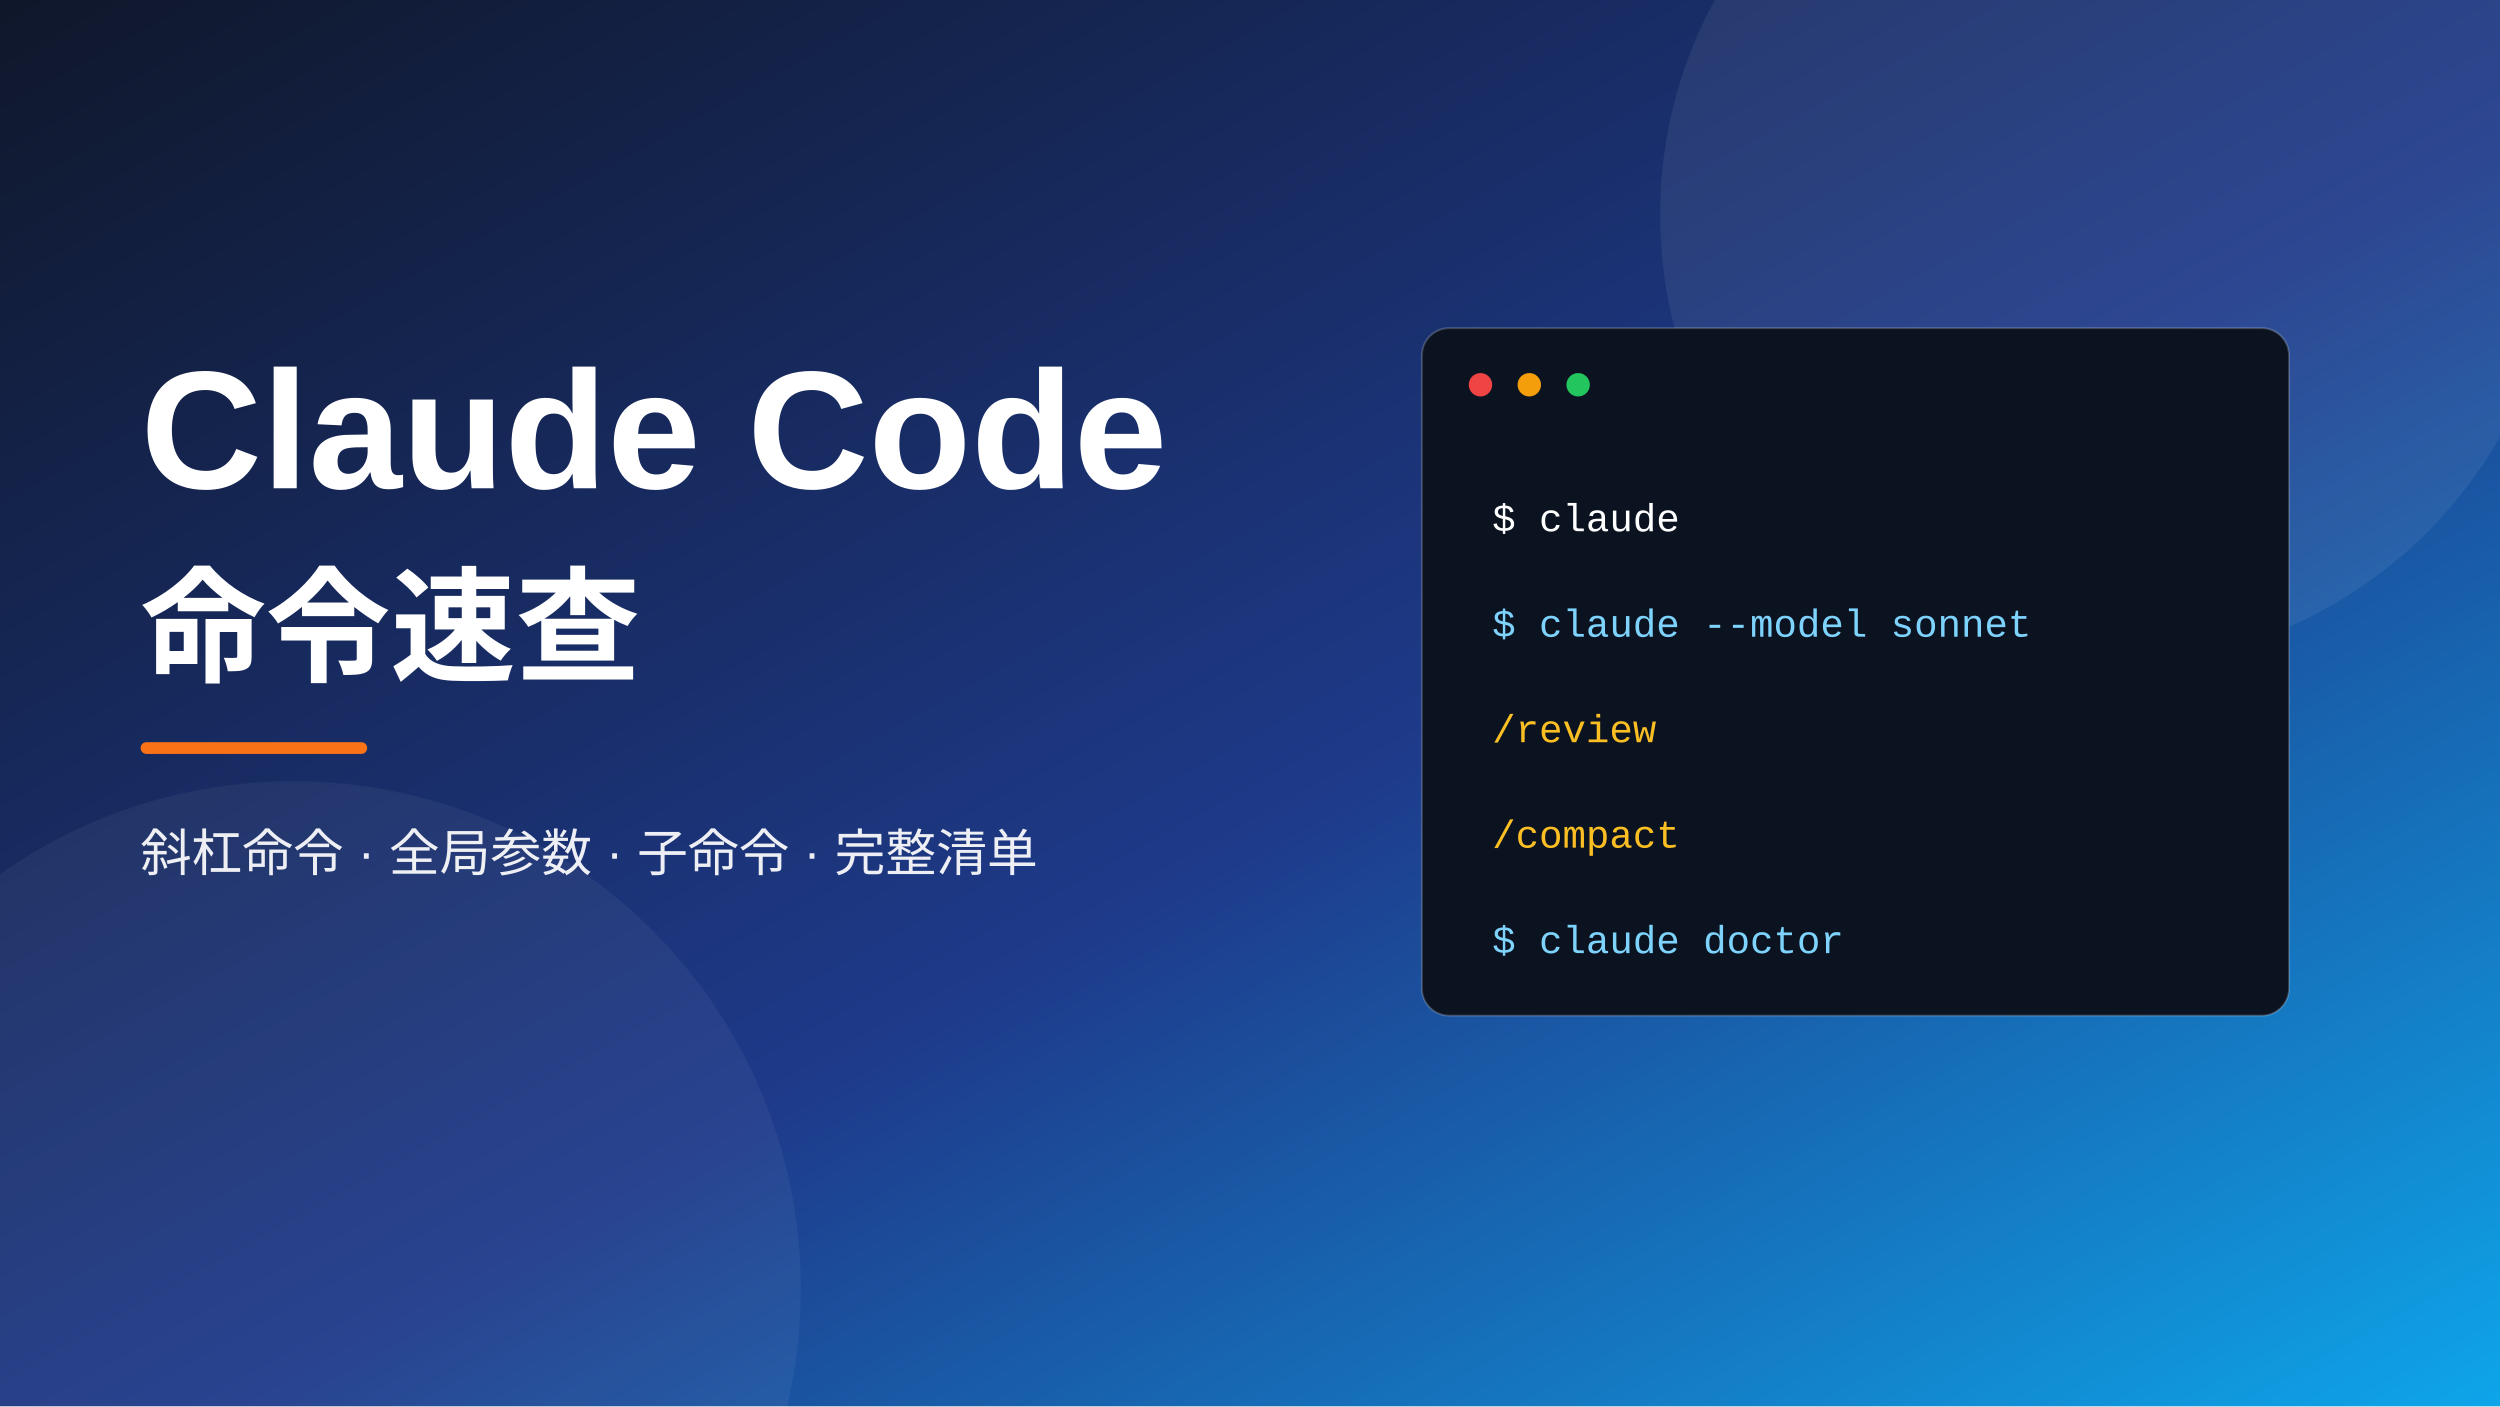
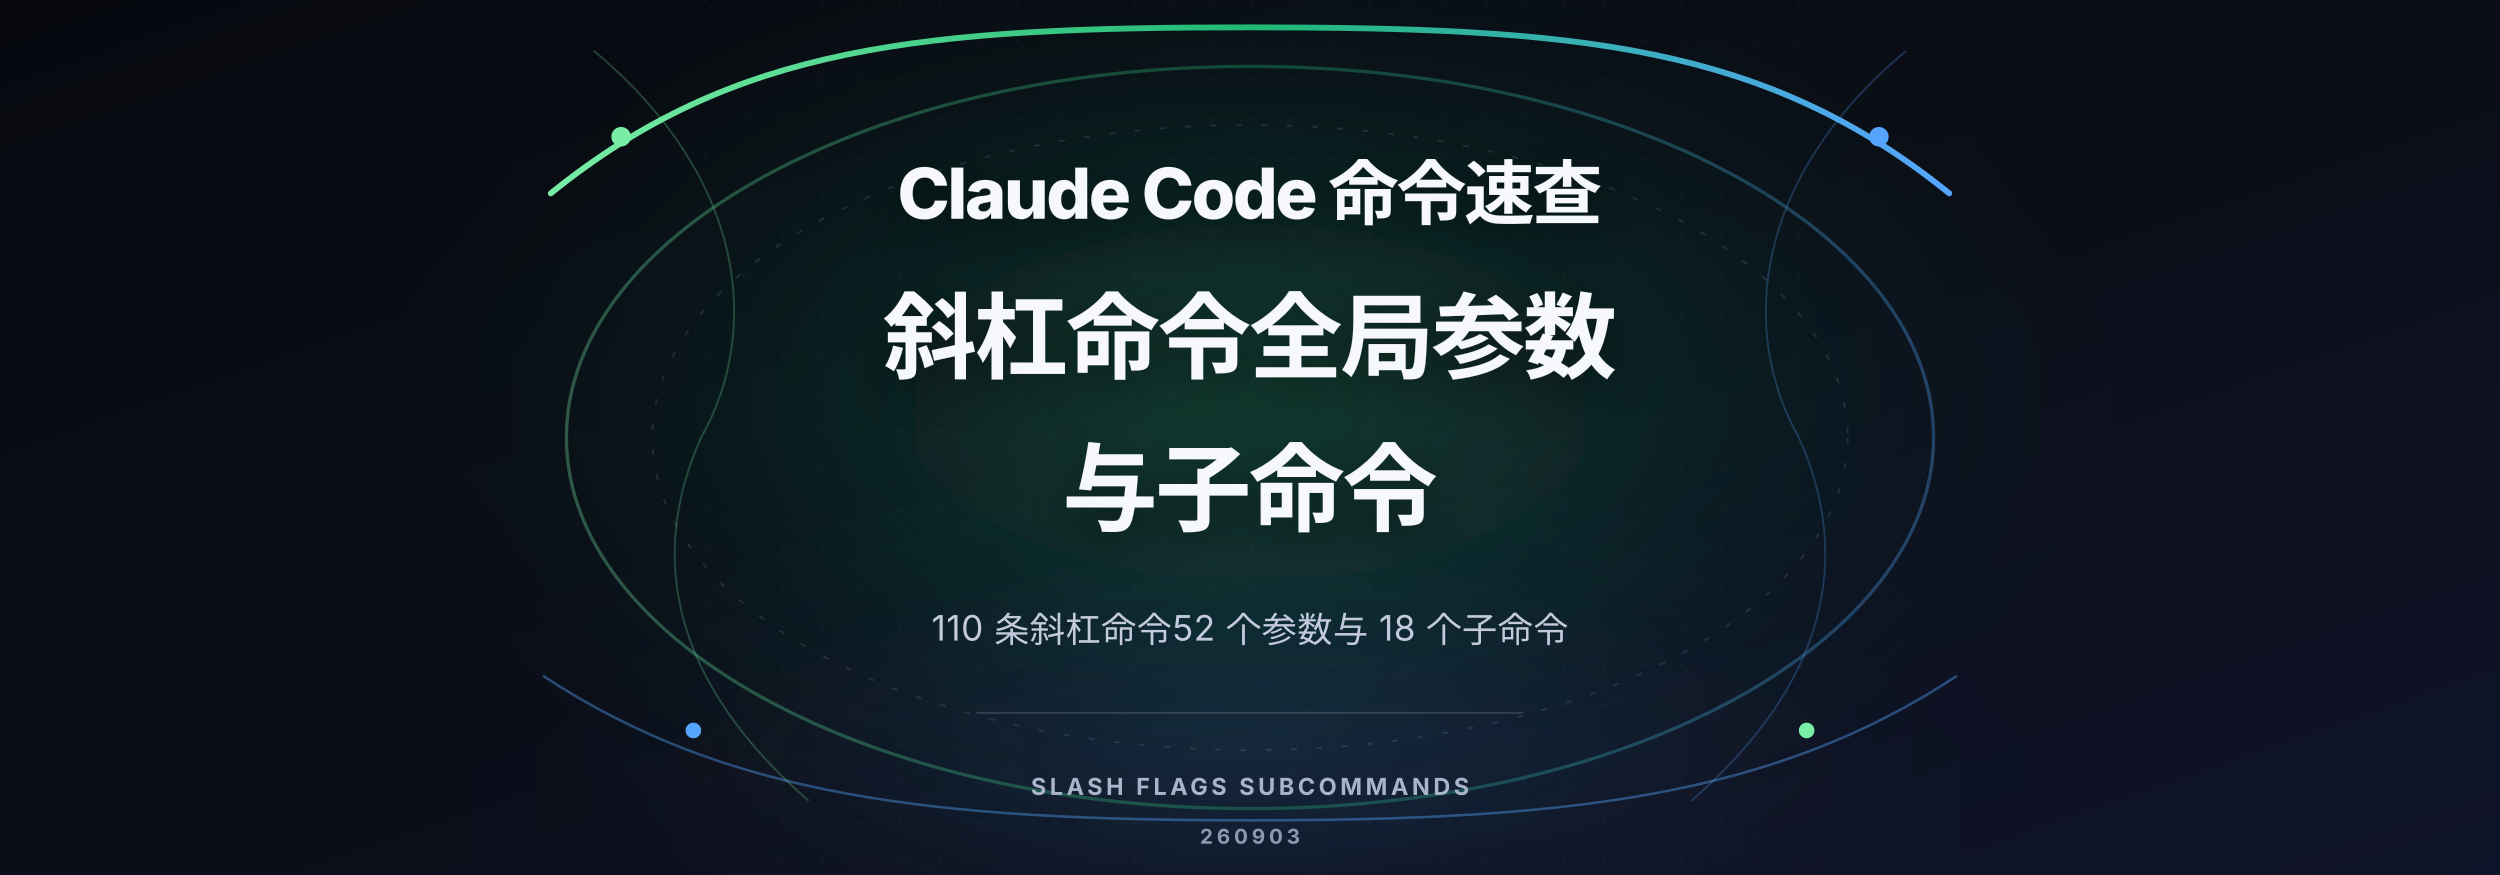
- <svg xmlns="http://www.w3.org/2000/svg" width="1280" height="720" viewBox="0 0 1280 720">
+ <svg xmlns="http://www.w3.org/2000/svg" width="1280" height="448" viewBox="0 0 1280 448" role="img" aria-labelledby="svgTitle svgDesc">
  <defs>
-     <linearGradient id="g" x1="0%" y1="0%" x2="100%" y2="100%">
-       <stop offset="0%" stop-color="#0F172A" />
-       <stop offset="55%" stop-color="#1E3A8A" />
-       <stop offset="100%" stop-color="#0EA5E9" />
+     <linearGradient id="bg" x1="0" y1="0" x2="1" y2="1">
+       <stop stop-color="#07090F" />
+       <stop offset="0.52" stop-color="#0B0E18" />
+       <stop offset="1" stop-color="#10142A" />
    </linearGradient>
+     <linearGradient id="accent">
+       <stop stop-color="#79EDA6" />
+       <stop offset="0.5" stop-color="#20B974" />
+       <stop offset="1" stop-color="#55A5FF" />
+     </linearGradient>
+     <radialGradient id="primaryGlow">
+       <stop stop-color="#20B974" stop-opacity="0.38" />
+       <stop offset="0.48" stop-color="#20B974" stop-opacity="0.12" />
+       <stop offset="1" stop-color="#20B974" stop-opacity="0" />
+     </radialGradient>
+     <radialGradient id="secondaryGlow">
+       <stop stop-color="#55A5FF" stop-opacity="0.24" />
+       <stop offset="0.55" stop-color="#55A5FF" stop-opacity="0.07" />
+       <stop offset="1" stop-color="#55A5FF" stop-opacity="0" />
+     </radialGradient>
+     <pattern id="dots" width="20" height="20" patternUnits="userSpaceOnUse">
+       <circle cx="1" cy="1" r="1" fill="#D9DFF2" fill-opacity="0.13" />
+     </pattern>
+     <filter id="blur56" x="-50%" y="-50%" width="200%" height="200%">
+       <feGaussianBlur stdDeviation="56" />
+     </filter>
+     <filter id="shadow" x="-30%" y="-30%" width="160%" height="180%">
+       <feDropShadow dx="0" dy="8" stdDeviation="14" flood-color="#000" flood-opacity="0.48" />
+     </filter>
+     <clipPath id="clip">
+       <rect width="1280" height="448" />
+     </clipPath>
  </defs>
-   <rect width="1280" height="720" fill="url(#g)" />
-   <circle cx="1080" cy="110" r="230" fill="#FFFFFF" fill-opacity="0.07" />
-   <circle cx="150" cy="660" r="260" fill="#FFFFFF" fill-opacity="0.05" />
-   <g id="title">
-     <text x="72" y="250" font-family="Arial, Microsoft YaHei, sans-serif" font-size="86" font-weight="800" fill="#FFFFFF">Claude Code</text>
-     <text x="72" y="344" font-family="Arial, Microsoft YaHei, sans-serif" font-size="64" font-weight="800" fill="#FFFFFF">命令速查</text>
-     <path fill="#F97316" d="M75,380 H185 A3,3 0 0 1 188,383 V383 A3,3 0 0 1 185,386 H75 A3,3 0 0 1 72,383 V383 A3,3 0 0 1 75,380 Z" />
-     <text x="72" y="446" font-family="Microsoft YaHei, PingFang SC, Arial, sans-serif" font-size="26" fill="#FFFFFF" fill-opacity="0.92">斜杠命令 · 全局参数 · 子命令 · 完整清单</text>
+   <rect width="1280" height="448" fill="url(#bg)" />
+   <ellipse cx="640" cy="206" rx="405" ry="210" fill="url(#primaryGlow)" filter="url(#blur56)" />
+   <ellipse cx="640" cy="410" rx="360" ry="120" fill="url(#secondaryGlow)" filter="url(#blur56)" />
+   <g clip-path="url(#clip)" fill="none" pointer-events="none">
+     <ellipse cx="640" cy="224" rx="350" ry="190" stroke="url(#accent)" stroke-width="1.7" stroke-opacity="0.32" />
+     <ellipse cx="640" cy="224" rx="306" ry="160" stroke="#D7D0FF" stroke-width="1" stroke-opacity="0.12" stroke-dasharray="3 10" />
+     <path d="M282 99C376 23 472 14 640 14C808 14 904 23 998 99" stroke="url(#accent)" stroke-width="3" stroke-linecap="round" />
+     <path d="M278 346C372 408 477 420 640 420C803 420 908 408 1002 346" stroke="#55A5FF" stroke-opacity="0.40" stroke-width="1.3" />
+     <path d="M304 26C382 91 390 169 359 224C331 286 345 350 414 410" stroke="#79EDA6" stroke-opacity="0.24" />
+     <path d="M976 26C898 91 890 169 921 224C949 286 935 350 866 410" stroke="#55A5FF" stroke-opacity="0.24" />
+     <circle cx="318" cy="70" r="5" fill="#79EDA6" stroke="none" />
+     <circle cx="962" cy="70" r="5" fill="#55A5FF" stroke="none" />
+     <circle cx="355" cy="374" r="4" fill="#55A5FF" stroke="none" />
+     <circle cx="925" cy="374" r="4" fill="#79EDA6" stroke="none" />
  </g>
-   <g id="terminal">
-     <path fill="#0B1220" stroke="#FFFFFF" stroke-opacity="0.2" d="M742,168 H1158 A14,14 0 0 1 1172,182 V506 A14,14 0 0 1 1158,520 H742 A14,14 0 0 1 728,506 V182 A14,14 0 0 1 742,168 Z" />
-     <circle cx="758" cy="197" r="6" fill="#EF4444" />
-     <circle cx="783" cy="197" r="6" fill="#F59E0B" />
-     <circle cx="808" cy="197" r="6" fill="#22C55E" />
-     <text x="764" y="272" font-family="Consolas, Courier New, monospace" font-size="20" fill="#FFFFFF">$ claude</text>
-     <text x="764" y="326" font-family="Consolas, Courier New, monospace" font-size="20" fill="#7DD3FC">$ claude --model sonnet</text>
-     <text x="764" y="380" font-family="Consolas, Courier New, monospace" font-size="20" fill="#FBBF24">  /review</text>
-     <text x="764" y="434" font-family="Consolas, Courier New, monospace" font-size="20" fill="#FBBF24">  /compact</text>
-     <text x="764" y="488" font-family="Consolas, Courier New, monospace" font-size="20" fill="#7DD3FC">$ claude doctor</text>
+   <rect x="354" width="572" height="448" fill="url(#dots)" opacity="0.17" />
+   <g font-family="Inter, 'SF Pro Display', 'Segoe UI', 'PingFang SC', 'Microsoft YaHei', sans-serif" text-anchor="middle">
+     <g filter="url(#shadow)" fill="#F7F8FC" font-weight="780">
+       <text x="640" y="112" font-size="36" letter-spacing="-1.2">Claude Code 命令速查</text>
+       <text x="640" y="190" font-size="48" letter-spacing="-1.2">斜杠命令全局参数</text>
+       <text x="640" y="268" font-size="49" letter-spacing="-1.2">与子命令</text>
+     </g>
+     <text x="640" y="328" fill="#C3CADB" font-size="18" font-weight="440" letter-spacing="0.25">110 条斜杠命令52 个参数与 18 个子命令</text>
+     <path d="M500 365H780" stroke="#FFFFFF" stroke-opacity="0.14" />
+     <path d="M588 365H692" stroke="url(#accent)" stroke-width="3" stroke-linecap="round" />
+     <text x="640" y="407" fill="#A9B3C9" font-size="12" font-weight="650" letter-spacing="1.8">SLASH FLAGS SUBCOMMANDS</text>
  </g>
+   <text x="640" y="432" text-anchor="middle" font-family="Inter, 'Segoe UI', sans-serif" fill="#8D99B2" font-size="10.5" font-weight="650" letter-spacing="2">260903</text>
</svg>
